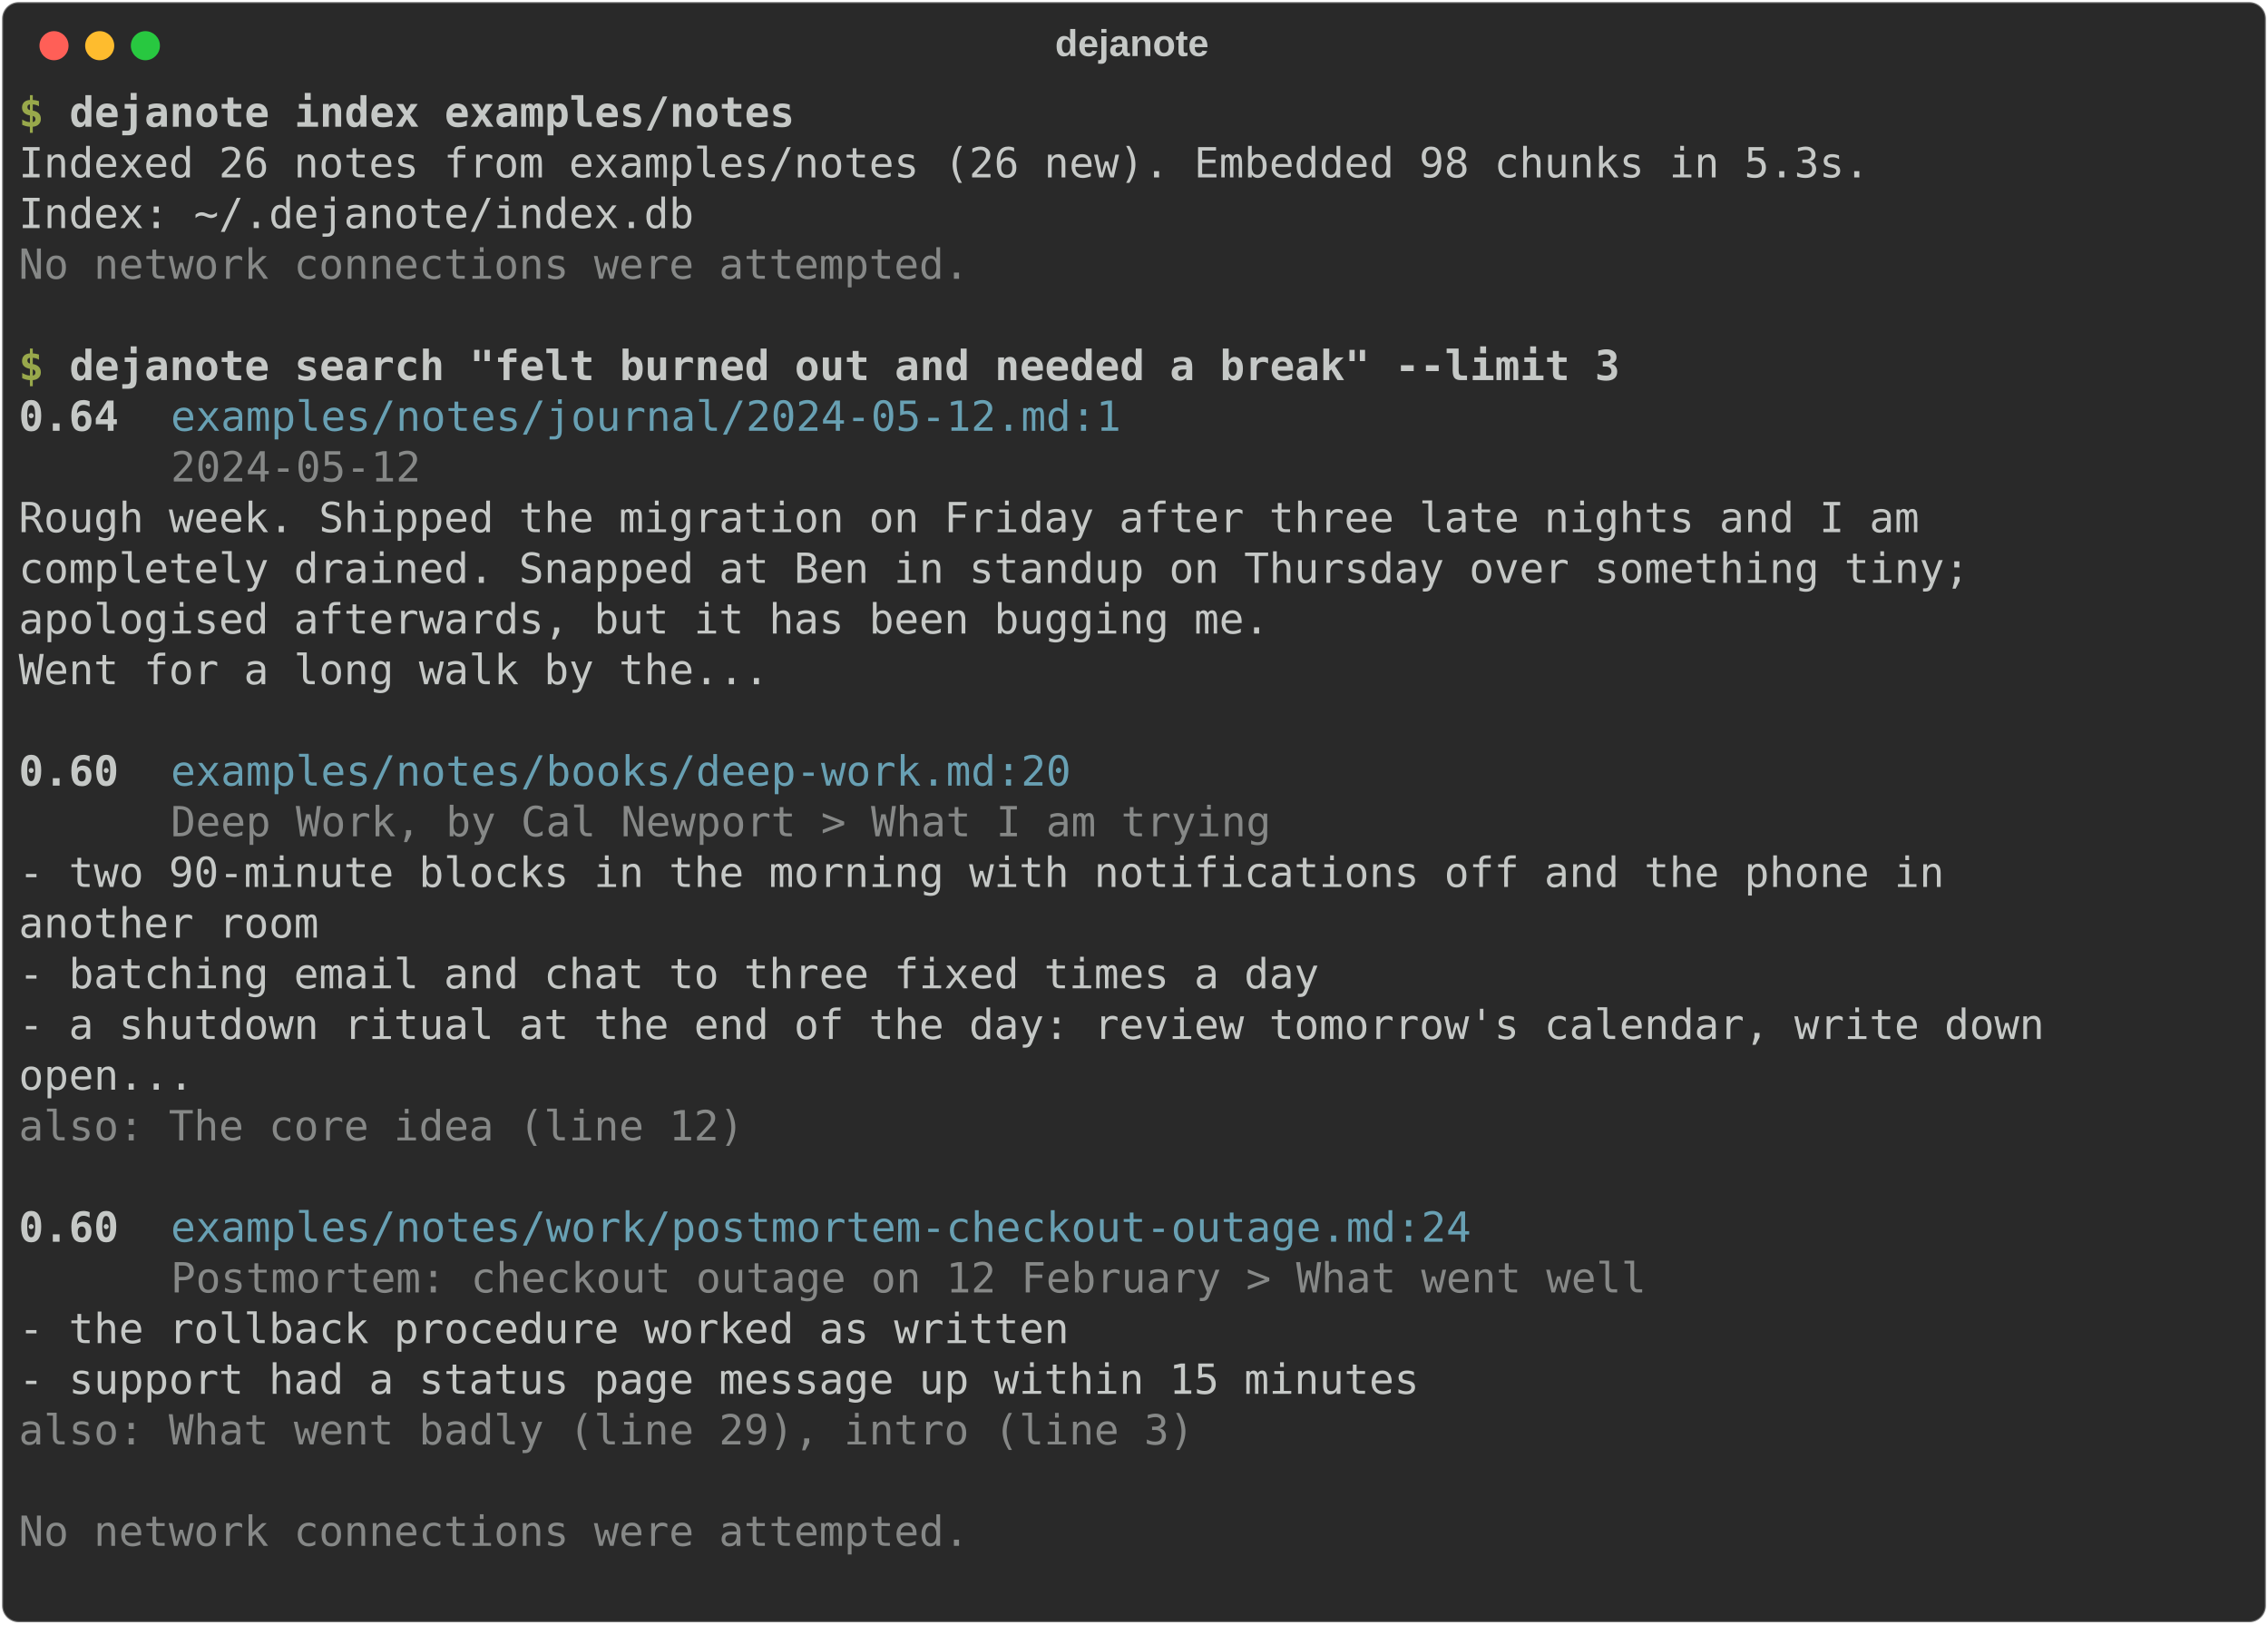
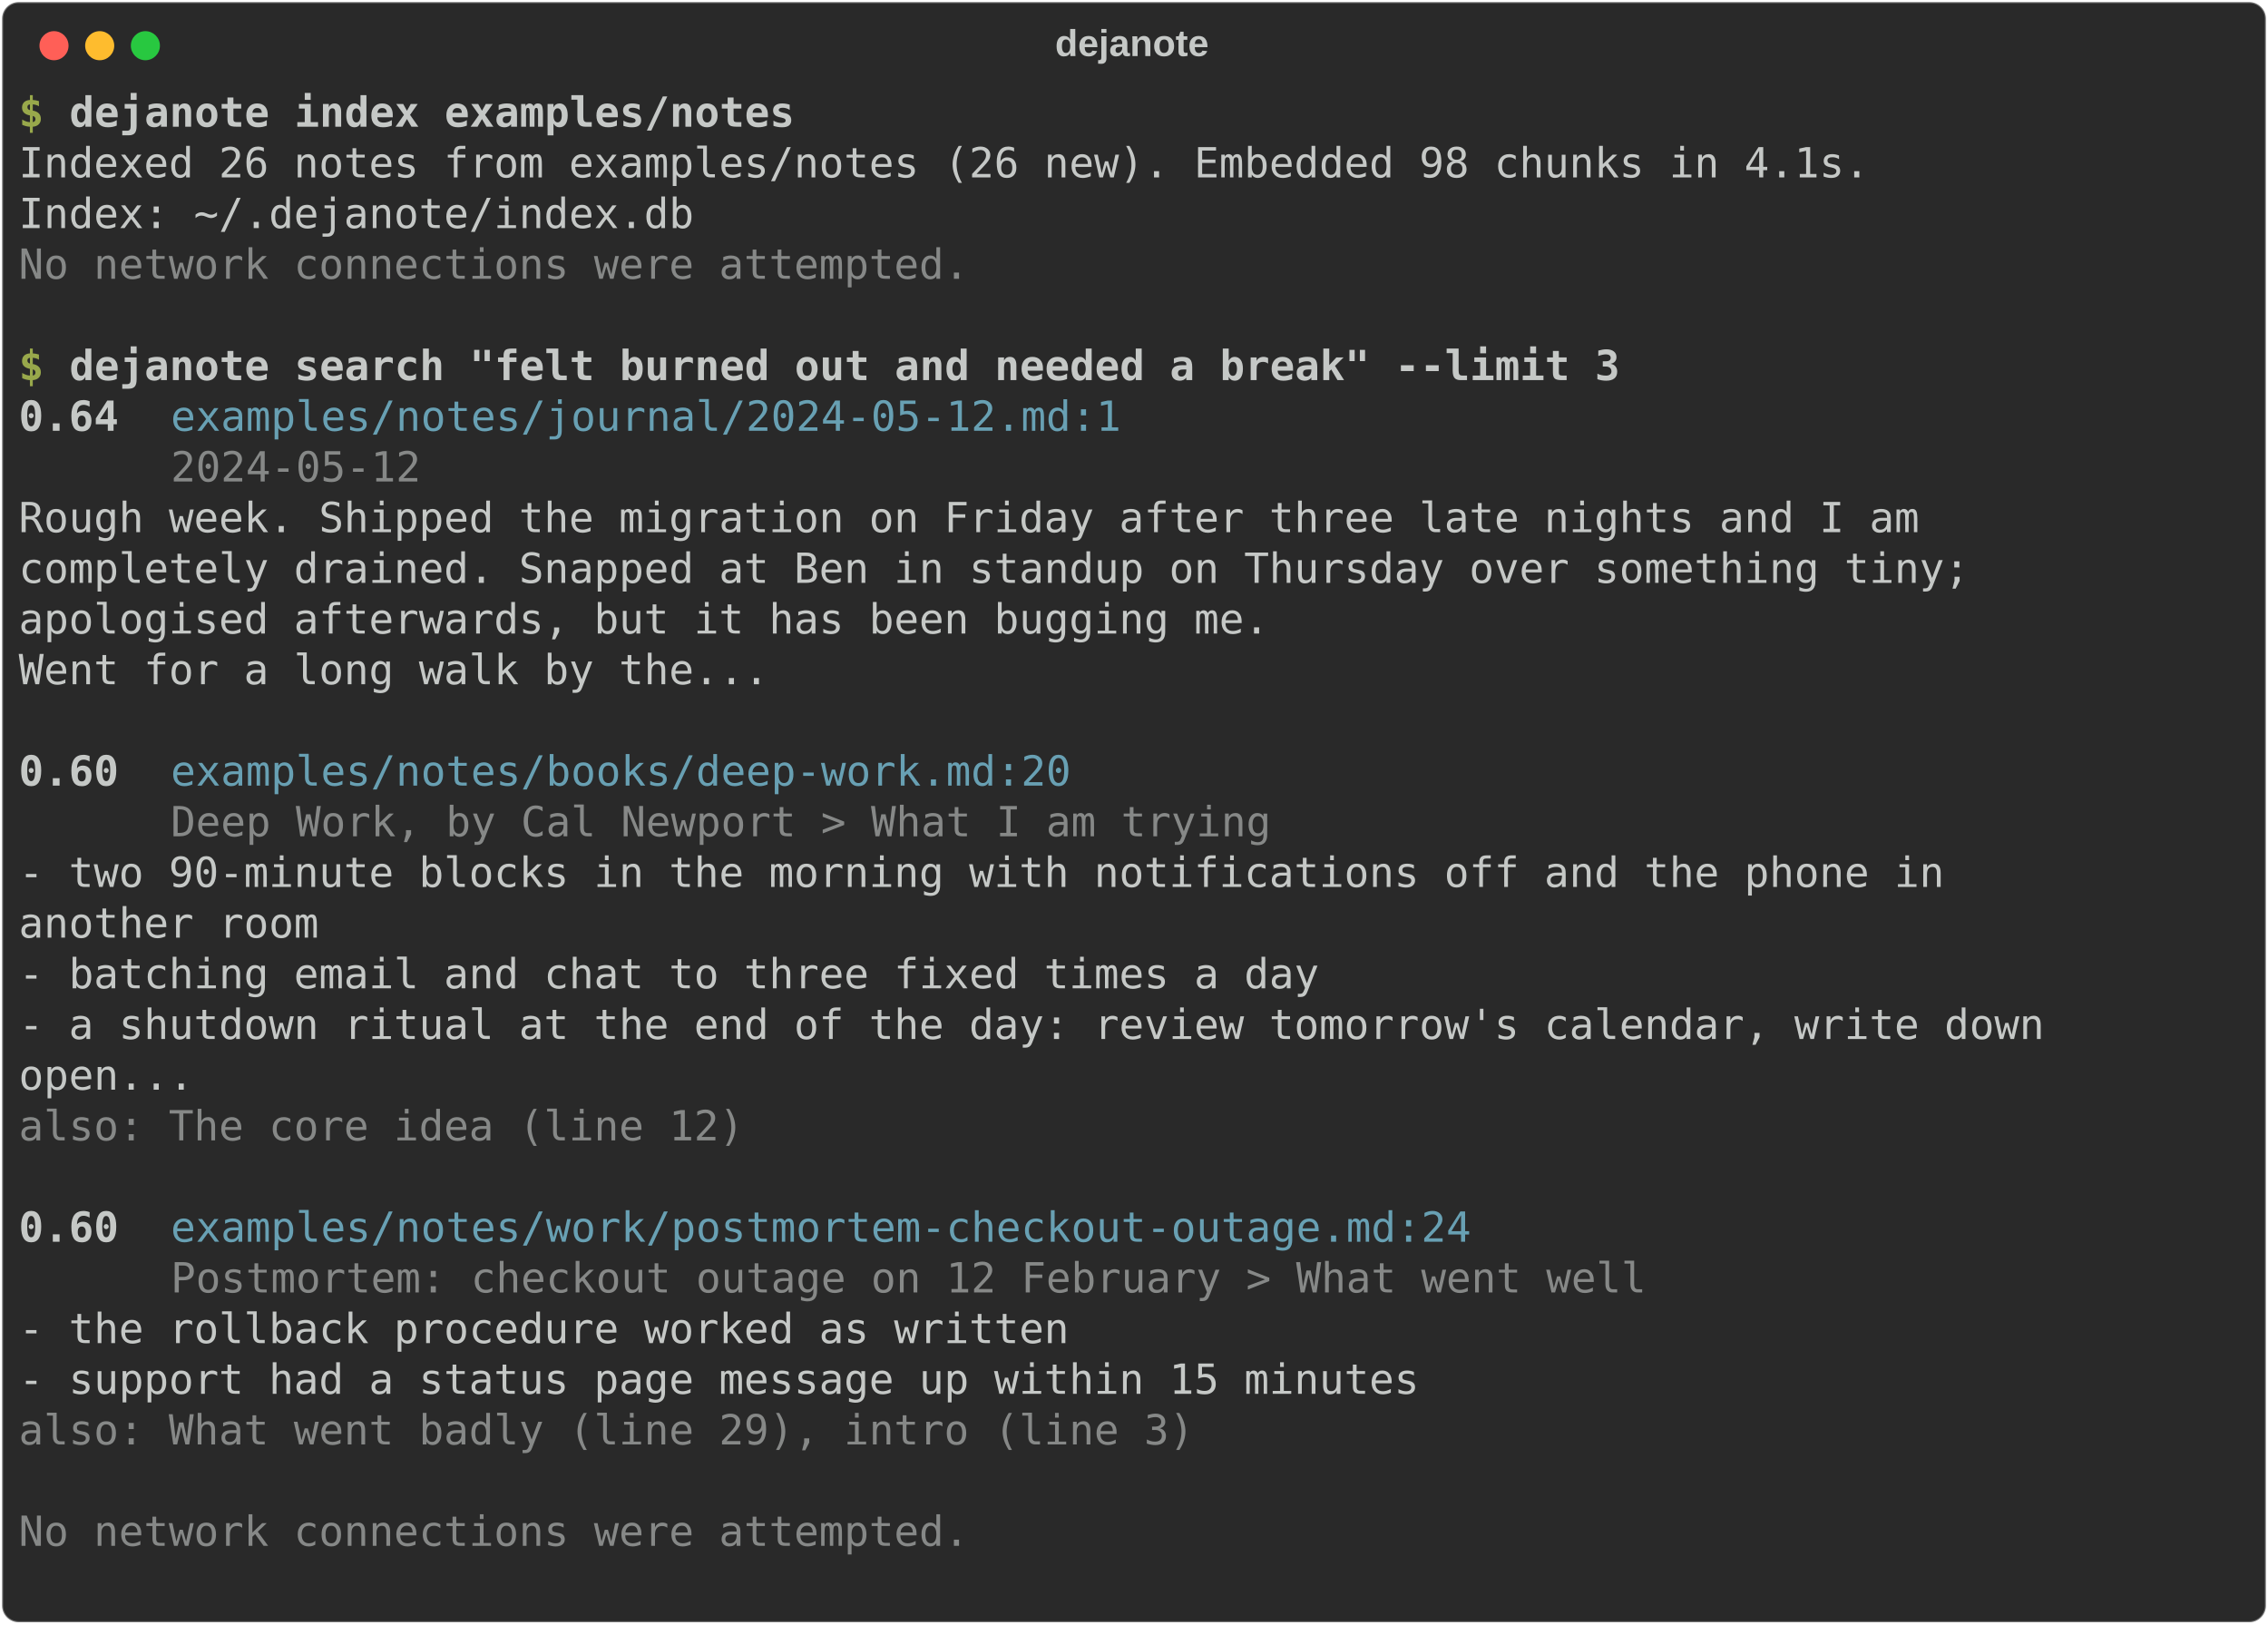
<svg xmlns="http://www.w3.org/2000/svg" class="rich-terminal" viewBox="0 0 1092 782.0">
  <style>

-     .terminal-112088132-matrix {
+     .terminal-3947648065-matrix {
        font-family: Fira Code, monospace;
        font-size: 20px;
        line-height: 24.4px;
        font-variant-east-asian: full-width;
    }

-     .terminal-112088132-title {
+     .terminal-3947648065-title {
        font-size: 18px;
        font-weight: bold;
        font-family: arial;
    }

-     .terminal-112088132-r1 { fill: #98a84b;font-weight: bold }
- .terminal-112088132-r2 { fill: #c5c8c6 }
- .terminal-112088132-r3 { fill: #c5c8c6;font-weight: bold }
- .terminal-112088132-r4 { fill: #868887 }
- .terminal-112088132-r5 { fill: #68a0b3 }
+     .terminal-3947648065-r1 { fill: #98a84b;font-weight: bold }
+ .terminal-3947648065-r2 { fill: #c5c8c6 }
+ .terminal-3947648065-r3 { fill: #c5c8c6;font-weight: bold }
+ .terminal-3947648065-r4 { fill: #868887 }
+ .terminal-3947648065-r5 { fill: #68a0b3 }
    </style>
  <defs>
-     <clipPath id="terminal-112088132-clip-terminal">
+     <clipPath id="terminal-3947648065-clip-terminal">
      <rect x="0" y="0" width="1072.6" height="731.0" />
    </clipPath>
-     <clipPath id="terminal-112088132-line-0">
+     <clipPath id="terminal-3947648065-line-0">
      <rect x="0" y="1.5" width="1073.6" height="24.65" />
    </clipPath>
-     <clipPath id="terminal-112088132-line-1">
+     <clipPath id="terminal-3947648065-line-1">
      <rect x="0" y="25.9" width="1073.6" height="24.65" />
    </clipPath>
-     <clipPath id="terminal-112088132-line-2">
+     <clipPath id="terminal-3947648065-line-2">
      <rect x="0" y="50.3" width="1073.6" height="24.65" />
    </clipPath>
-     <clipPath id="terminal-112088132-line-3">
+     <clipPath id="terminal-3947648065-line-3">
      <rect x="0" y="74.7" width="1073.6" height="24.65" />
    </clipPath>
-     <clipPath id="terminal-112088132-line-4">
+     <clipPath id="terminal-3947648065-line-4">
      <rect x="0" y="99.1" width="1073.6" height="24.65" />
    </clipPath>
-     <clipPath id="terminal-112088132-line-5">
+     <clipPath id="terminal-3947648065-line-5">
      <rect x="0" y="123.5" width="1073.6" height="24.65" />
    </clipPath>
-     <clipPath id="terminal-112088132-line-6">
+     <clipPath id="terminal-3947648065-line-6">
      <rect x="0" y="147.9" width="1073.6" height="24.65" />
    </clipPath>
-     <clipPath id="terminal-112088132-line-7">
+     <clipPath id="terminal-3947648065-line-7">
      <rect x="0" y="172.3" width="1073.6" height="24.65" />
    </clipPath>
-     <clipPath id="terminal-112088132-line-8">
+     <clipPath id="terminal-3947648065-line-8">
      <rect x="0" y="196.7" width="1073.6" height="24.65" />
    </clipPath>
-     <clipPath id="terminal-112088132-line-9">
+     <clipPath id="terminal-3947648065-line-9">
      <rect x="0" y="221.1" width="1073.6" height="24.65" />
    </clipPath>
-     <clipPath id="terminal-112088132-line-10">
+     <clipPath id="terminal-3947648065-line-10">
      <rect x="0" y="245.5" width="1073.6" height="24.65" />
    </clipPath>
-     <clipPath id="terminal-112088132-line-11">
+     <clipPath id="terminal-3947648065-line-11">
      <rect x="0" y="269.9" width="1073.6" height="24.65" />
    </clipPath>
-     <clipPath id="terminal-112088132-line-12">
+     <clipPath id="terminal-3947648065-line-12">
      <rect x="0" y="294.3" width="1073.6" height="24.65" />
    </clipPath>
-     <clipPath id="terminal-112088132-line-13">
+     <clipPath id="terminal-3947648065-line-13">
      <rect x="0" y="318.7" width="1073.6" height="24.65" />
    </clipPath>
-     <clipPath id="terminal-112088132-line-14">
+     <clipPath id="terminal-3947648065-line-14">
      <rect x="0" y="343.1" width="1073.6" height="24.65" />
    </clipPath>
-     <clipPath id="terminal-112088132-line-15">
+     <clipPath id="terminal-3947648065-line-15">
      <rect x="0" y="367.5" width="1073.6" height="24.65" />
    </clipPath>
-     <clipPath id="terminal-112088132-line-16">
+     <clipPath id="terminal-3947648065-line-16">
      <rect x="0" y="391.9" width="1073.6" height="24.65" />
    </clipPath>
-     <clipPath id="terminal-112088132-line-17">
+     <clipPath id="terminal-3947648065-line-17">
      <rect x="0" y="416.3" width="1073.6" height="24.65" />
    </clipPath>
-     <clipPath id="terminal-112088132-line-18">
+     <clipPath id="terminal-3947648065-line-18">
      <rect x="0" y="440.7" width="1073.6" height="24.65" />
    </clipPath>
-     <clipPath id="terminal-112088132-line-19">
+     <clipPath id="terminal-3947648065-line-19">
      <rect x="0" y="465.1" width="1073.6" height="24.65" />
    </clipPath>
-     <clipPath id="terminal-112088132-line-20">
+     <clipPath id="terminal-3947648065-line-20">
      <rect x="0" y="489.5" width="1073.6" height="24.65" />
    </clipPath>
-     <clipPath id="terminal-112088132-line-21">
+     <clipPath id="terminal-3947648065-line-21">
      <rect x="0" y="513.9" width="1073.6" height="24.65" />
    </clipPath>
-     <clipPath id="terminal-112088132-line-22">
+     <clipPath id="terminal-3947648065-line-22">
      <rect x="0" y="538.3" width="1073.6" height="24.65" />
    </clipPath>
-     <clipPath id="terminal-112088132-line-23">
+     <clipPath id="terminal-3947648065-line-23">
      <rect x="0" y="562.7" width="1073.6" height="24.65" />
    </clipPath>
-     <clipPath id="terminal-112088132-line-24">
+     <clipPath id="terminal-3947648065-line-24">
      <rect x="0" y="587.1" width="1073.6" height="24.65" />
    </clipPath>
-     <clipPath id="terminal-112088132-line-25">
+     <clipPath id="terminal-3947648065-line-25">
      <rect x="0" y="611.5" width="1073.6" height="24.65" />
    </clipPath>
-     <clipPath id="terminal-112088132-line-26">
+     <clipPath id="terminal-3947648065-line-26">
      <rect x="0" y="635.9" width="1073.6" height="24.65" />
    </clipPath>
-     <clipPath id="terminal-112088132-line-27">
+     <clipPath id="terminal-3947648065-line-27">
      <rect x="0" y="660.3" width="1073.6" height="24.65" />
    </clipPath>
-     <clipPath id="terminal-112088132-line-28">
+     <clipPath id="terminal-3947648065-line-28">
      <rect x="0" y="684.7" width="1073.6" height="24.65" />
    </clipPath>
  </defs>
  <rect fill="#292929" stroke="rgba(255,255,255,0.35)" stroke-width="1" x="1" y="1" width="1090" height="780" rx="8" />
-   <text class="terminal-112088132-title" fill="#c5c8c6" text-anchor="middle" x="545" y="27">dejanote</text>
+   <text class="terminal-3947648065-title" fill="#c5c8c6" text-anchor="middle" x="545" y="27">dejanote</text>
  <g transform="translate(26,22)">
    <circle cx="0" cy="0" r="7" fill="#ff5f57" />
    <circle cx="22" cy="0" r="7" fill="#febc2e" />
    <circle cx="44" cy="0" r="7" fill="#28c840" />
  </g>
-   <g transform="translate(9, 41)" clip-path="url(#terminal-112088132-clip-terminal)">
-     <g class="terminal-112088132-matrix">
-       <text class="terminal-112088132-r1" x="0" y="20" textLength="12.2" clip-path="url(#terminal-112088132-line-0)">$</text>
-       <text class="terminal-112088132-r3" x="24.4" y="20" textLength="353.8" clip-path="url(#terminal-112088132-line-0)">dejanote index examples/notes</text>
-       <text class="terminal-112088132-r2" x="1073.6" y="20" textLength="12.2" clip-path="url(#terminal-112088132-line-0)">
- </text>
-       <text class="terminal-112088132-r2" x="0" y="44.4" textLength="902.8" clip-path="url(#terminal-112088132-line-1)">Indexed 26 notes from examples/notes (26 new). Embedded 98 chunks in 5.3s.</text>
-       <text class="terminal-112088132-r2" x="1073.6" y="44.4" textLength="12.2" clip-path="url(#terminal-112088132-line-1)">
- </text>
-       <text class="terminal-112088132-r2" x="0" y="68.8" textLength="329.4" clip-path="url(#terminal-112088132-line-2)">Index: ~/.dejanote/index.db</text>
-       <text class="terminal-112088132-r2" x="1073.6" y="68.8" textLength="12.2" clip-path="url(#terminal-112088132-line-2)">
- </text>
-       <text class="terminal-112088132-r4" x="0" y="93.2" textLength="463.6" clip-path="url(#terminal-112088132-line-3)">No network connections were attempted.</text>
-       <text class="terminal-112088132-r2" x="1073.6" y="93.2" textLength="12.2" clip-path="url(#terminal-112088132-line-3)">
- </text>
-       <text class="terminal-112088132-r2" x="1073.6" y="117.6" textLength="12.2" clip-path="url(#terminal-112088132-line-4)">
- </text>
-       <text class="terminal-112088132-r1" x="0" y="142" textLength="12.2" clip-path="url(#terminal-112088132-line-5)">$</text>
-       <text class="terminal-112088132-r3" x="24.4" y="142" textLength="756.4" clip-path="url(#terminal-112088132-line-5)">dejanote search "felt burned out and needed a break" --limit 3</text>
-       <text class="terminal-112088132-r2" x="1073.6" y="142" textLength="12.2" clip-path="url(#terminal-112088132-line-5)">
- </text>
-       <text class="terminal-112088132-r3" x="0" y="166.4" textLength="48.8" clip-path="url(#terminal-112088132-line-6)">0.64</text>
-       <text class="terminal-112088132-r5" x="73.2" y="166.4" textLength="463.6" clip-path="url(#terminal-112088132-line-6)">examples/notes/journal/2024-05-12.md:1</text>
-       <text class="terminal-112088132-r2" x="1073.6" y="166.4" textLength="12.2" clip-path="url(#terminal-112088132-line-6)">
- </text>
-       <text class="terminal-112088132-r4" x="73.2" y="190.8" textLength="122" clip-path="url(#terminal-112088132-line-7)">2024-05-12</text>
-       <text class="terminal-112088132-r2" x="1073.6" y="190.8" textLength="12.2" clip-path="url(#terminal-112088132-line-7)">
- </text>
-       <text class="terminal-112088132-r2" x="0" y="215.2" textLength="1000.4" clip-path="url(#terminal-112088132-line-8)">      Rough week. Shipped the migration on Friday after three late nights and I am</text>
-       <text class="terminal-112088132-r2" x="1073.6" y="215.2" textLength="12.2" clip-path="url(#terminal-112088132-line-8)">
- </text>
-       <text class="terminal-112088132-r2" x="0" y="239.6" textLength="1024.8" clip-path="url(#terminal-112088132-line-9)">      completely drained. Snapped at Ben in standup on Thursday over something tiny;</text>
-       <text class="terminal-112088132-r2" x="1073.6" y="239.6" textLength="12.2" clip-path="url(#terminal-112088132-line-9)">
- </text>
-       <text class="terminal-112088132-r2" x="0" y="264" textLength="683.2" clip-path="url(#terminal-112088132-line-10)">      apologised afterwards, but it has been bugging me.</text>
-       <text class="terminal-112088132-r2" x="1073.6" y="264" textLength="12.2" clip-path="url(#terminal-112088132-line-10)">
- </text>
-       <text class="terminal-112088132-r2" x="0" y="288.4" textLength="439.2" clip-path="url(#terminal-112088132-line-11)">      Went for a long walk by the...</text>
-       <text class="terminal-112088132-r2" x="1073.6" y="288.4" textLength="12.2" clip-path="url(#terminal-112088132-line-11)">
- </text>
-       <text class="terminal-112088132-r2" x="1073.6" y="312.8" textLength="12.2" clip-path="url(#terminal-112088132-line-12)">
- </text>
-       <text class="terminal-112088132-r3" x="0" y="337.2" textLength="48.8" clip-path="url(#terminal-112088132-line-13)">0.60</text>
-       <text class="terminal-112088132-r5" x="73.2" y="337.2" textLength="439.2" clip-path="url(#terminal-112088132-line-13)">examples/notes/books/deep-work.md:20</text>
-       <text class="terminal-112088132-r2" x="1073.6" y="337.2" textLength="12.2" clip-path="url(#terminal-112088132-line-13)">
- </text>
-       <text class="terminal-112088132-r4" x="73.2" y="361.6" textLength="536.8" clip-path="url(#terminal-112088132-line-14)">Deep Work, by Cal Newport &gt; What I am trying</text>
-       <text class="terminal-112088132-r2" x="1073.6" y="361.6" textLength="12.2" clip-path="url(#terminal-112088132-line-14)">
- </text>
-       <text class="terminal-112088132-r2" x="0" y="386" textLength="1012.6" clip-path="url(#terminal-112088132-line-15)">      - two 90-minute blocks in the morning with notifications off and the phone in</text>
-       <text class="terminal-112088132-r2" x="1073.6" y="386" textLength="12.2" clip-path="url(#terminal-112088132-line-15)">
- </text>
-       <text class="terminal-112088132-r2" x="0" y="410.4" textLength="219.6" clip-path="url(#terminal-112088132-line-16)">      another room</text>
-       <text class="terminal-112088132-r2" x="1073.6" y="410.4" textLength="12.2" clip-path="url(#terminal-112088132-line-16)">
- </text>
-       <text class="terminal-112088132-r2" x="0" y="434.8" textLength="707.6" clip-path="url(#terminal-112088132-line-17)">      - batching email and chat to three fixed times a day</text>
-       <text class="terminal-112088132-r2" x="1073.6" y="434.8" textLength="12.2" clip-path="url(#terminal-112088132-line-17)">
- </text>
-       <text class="terminal-112088132-r2" x="0" y="459.2" textLength="1061.4" clip-path="url(#terminal-112088132-line-18)">      - a shutdown ritual at the end of the day: review tomorrow's calendar, write down</text>
-       <text class="terminal-112088132-r2" x="1073.6" y="459.2" textLength="12.2" clip-path="url(#terminal-112088132-line-18)">
- </text>
-       <text class="terminal-112088132-r2" x="0" y="483.6" textLength="158.6" clip-path="url(#terminal-112088132-line-19)">      open...</text>
-       <text class="terminal-112088132-r2" x="1073.6" y="483.6" textLength="12.2" clip-path="url(#terminal-112088132-line-19)">
- </text>
-       <text class="terminal-112088132-r4" x="0" y="508" textLength="427" clip-path="url(#terminal-112088132-line-20)">      also: The core idea (line 12)</text>
-       <text class="terminal-112088132-r2" x="1073.6" y="508" textLength="12.2" clip-path="url(#terminal-112088132-line-20)">
- </text>
-       <text class="terminal-112088132-r2" x="1073.6" y="532.4" textLength="12.2" clip-path="url(#terminal-112088132-line-21)">
- </text>
-       <text class="terminal-112088132-r3" x="0" y="556.8" textLength="48.8" clip-path="url(#terminal-112088132-line-22)">0.60</text>
-       <text class="terminal-112088132-r5" x="73.2" y="556.8" textLength="634.4" clip-path="url(#terminal-112088132-line-22)">examples/notes/work/postmortem-checkout-outage.md:24</text>
-       <text class="terminal-112088132-r2" x="1073.6" y="556.8" textLength="12.2" clip-path="url(#terminal-112088132-line-22)">
- </text>
-       <text class="terminal-112088132-r4" x="73.2" y="581.2" textLength="719.8" clip-path="url(#terminal-112088132-line-23)">Postmortem: checkout outage on 12 February &gt; What went well</text>
-       <text class="terminal-112088132-r2" x="1073.6" y="581.2" textLength="12.2" clip-path="url(#terminal-112088132-line-23)">
- </text>
-       <text class="terminal-112088132-r2" x="0" y="605.6" textLength="585.6" clip-path="url(#terminal-112088132-line-24)">      - the rollback procedure worked as written</text>
-       <text class="terminal-112088132-r2" x="1073.6" y="605.6" textLength="12.2" clip-path="url(#terminal-112088132-line-24)">
- </text>
-       <text class="terminal-112088132-r2" x="0" y="630" textLength="756.4" clip-path="url(#terminal-112088132-line-25)">      - support had a status page message up within 15 minutes</text>
-       <text class="terminal-112088132-r2" x="1073.6" y="630" textLength="12.2" clip-path="url(#terminal-112088132-line-25)">
- </text>
-       <text class="terminal-112088132-r4" x="0" y="654.4" textLength="646.6" clip-path="url(#terminal-112088132-line-26)">      also: What went badly (line 29), intro (line 3)</text>
-       <text class="terminal-112088132-r2" x="1073.6" y="654.4" textLength="12.2" clip-path="url(#terminal-112088132-line-26)">
- </text>
-       <text class="terminal-112088132-r2" x="1073.6" y="678.8" textLength="12.2" clip-path="url(#terminal-112088132-line-27)">
- </text>
-       <text class="terminal-112088132-r4" x="0" y="703.2" textLength="463.6" clip-path="url(#terminal-112088132-line-28)">No network connections were attempted.</text>
-       <text class="terminal-112088132-r2" x="1073.6" y="703.2" textLength="12.2" clip-path="url(#terminal-112088132-line-28)">
- </text>
-       <text class="terminal-112088132-r2" x="1073.6" y="727.6" textLength="12.2" clip-path="url(#terminal-112088132-line-29)">
+   <g transform="translate(9, 41)" clip-path="url(#terminal-3947648065-clip-terminal)">
+     <g class="terminal-3947648065-matrix">
+       <text class="terminal-3947648065-r1" x="0" y="20" textLength="12.2" clip-path="url(#terminal-3947648065-line-0)">$</text>
+       <text class="terminal-3947648065-r3" x="24.4" y="20" textLength="353.8" clip-path="url(#terminal-3947648065-line-0)">dejanote index examples/notes</text>
+       <text class="terminal-3947648065-r2" x="1073.6" y="20" textLength="12.2" clip-path="url(#terminal-3947648065-line-0)">
+ </text>
+       <text class="terminal-3947648065-r2" x="0" y="44.4" textLength="902.8" clip-path="url(#terminal-3947648065-line-1)">Indexed 26 notes from examples/notes (26 new). Embedded 98 chunks in 4.1s.</text>
+       <text class="terminal-3947648065-r2" x="1073.6" y="44.4" textLength="12.2" clip-path="url(#terminal-3947648065-line-1)">
+ </text>
+       <text class="terminal-3947648065-r2" x="0" y="68.8" textLength="329.4" clip-path="url(#terminal-3947648065-line-2)">Index: ~/.dejanote/index.db</text>
+       <text class="terminal-3947648065-r2" x="1073.6" y="68.8" textLength="12.2" clip-path="url(#terminal-3947648065-line-2)">
+ </text>
+       <text class="terminal-3947648065-r4" x="0" y="93.2" textLength="463.6" clip-path="url(#terminal-3947648065-line-3)">No network connections were attempted.</text>
+       <text class="terminal-3947648065-r2" x="1073.6" y="93.2" textLength="12.2" clip-path="url(#terminal-3947648065-line-3)">
+ </text>
+       <text class="terminal-3947648065-r2" x="1073.6" y="117.6" textLength="12.2" clip-path="url(#terminal-3947648065-line-4)">
+ </text>
+       <text class="terminal-3947648065-r1" x="0" y="142" textLength="12.2" clip-path="url(#terminal-3947648065-line-5)">$</text>
+       <text class="terminal-3947648065-r3" x="24.4" y="142" textLength="756.4" clip-path="url(#terminal-3947648065-line-5)">dejanote search "felt burned out and needed a break" --limit 3</text>
+       <text class="terminal-3947648065-r2" x="1073.6" y="142" textLength="12.2" clip-path="url(#terminal-3947648065-line-5)">
+ </text>
+       <text class="terminal-3947648065-r3" x="0" y="166.4" textLength="48.8" clip-path="url(#terminal-3947648065-line-6)">0.64</text>
+       <text class="terminal-3947648065-r5" x="73.2" y="166.4" textLength="463.6" clip-path="url(#terminal-3947648065-line-6)">examples/notes/journal/2024-05-12.md:1</text>
+       <text class="terminal-3947648065-r2" x="1073.6" y="166.4" textLength="12.2" clip-path="url(#terminal-3947648065-line-6)">
+ </text>
+       <text class="terminal-3947648065-r4" x="73.2" y="190.8" textLength="122" clip-path="url(#terminal-3947648065-line-7)">2024-05-12</text>
+       <text class="terminal-3947648065-r2" x="1073.6" y="190.8" textLength="12.2" clip-path="url(#terminal-3947648065-line-7)">
+ </text>
+       <text class="terminal-3947648065-r2" x="0" y="215.2" textLength="1000.4" clip-path="url(#terminal-3947648065-line-8)">      Rough week. Shipped the migration on Friday after three late nights and I am</text>
+       <text class="terminal-3947648065-r2" x="1073.6" y="215.2" textLength="12.2" clip-path="url(#terminal-3947648065-line-8)">
+ </text>
+       <text class="terminal-3947648065-r2" x="0" y="239.6" textLength="1024.8" clip-path="url(#terminal-3947648065-line-9)">      completely drained. Snapped at Ben in standup on Thursday over something tiny;</text>
+       <text class="terminal-3947648065-r2" x="1073.6" y="239.6" textLength="12.2" clip-path="url(#terminal-3947648065-line-9)">
+ </text>
+       <text class="terminal-3947648065-r2" x="0" y="264" textLength="683.2" clip-path="url(#terminal-3947648065-line-10)">      apologised afterwards, but it has been bugging me.</text>
+       <text class="terminal-3947648065-r2" x="1073.6" y="264" textLength="12.2" clip-path="url(#terminal-3947648065-line-10)">
+ </text>
+       <text class="terminal-3947648065-r2" x="0" y="288.4" textLength="439.2" clip-path="url(#terminal-3947648065-line-11)">      Went for a long walk by the...</text>
+       <text class="terminal-3947648065-r2" x="1073.6" y="288.4" textLength="12.2" clip-path="url(#terminal-3947648065-line-11)">
+ </text>
+       <text class="terminal-3947648065-r2" x="1073.6" y="312.8" textLength="12.2" clip-path="url(#terminal-3947648065-line-12)">
+ </text>
+       <text class="terminal-3947648065-r3" x="0" y="337.2" textLength="48.8" clip-path="url(#terminal-3947648065-line-13)">0.60</text>
+       <text class="terminal-3947648065-r5" x="73.2" y="337.2" textLength="439.2" clip-path="url(#terminal-3947648065-line-13)">examples/notes/books/deep-work.md:20</text>
+       <text class="terminal-3947648065-r2" x="1073.6" y="337.2" textLength="12.2" clip-path="url(#terminal-3947648065-line-13)">
+ </text>
+       <text class="terminal-3947648065-r4" x="73.2" y="361.6" textLength="536.8" clip-path="url(#terminal-3947648065-line-14)">Deep Work, by Cal Newport &gt; What I am trying</text>
+       <text class="terminal-3947648065-r2" x="1073.6" y="361.6" textLength="12.2" clip-path="url(#terminal-3947648065-line-14)">
+ </text>
+       <text class="terminal-3947648065-r2" x="0" y="386" textLength="1012.6" clip-path="url(#terminal-3947648065-line-15)">      - two 90-minute blocks in the morning with notifications off and the phone in</text>
+       <text class="terminal-3947648065-r2" x="1073.6" y="386" textLength="12.2" clip-path="url(#terminal-3947648065-line-15)">
+ </text>
+       <text class="terminal-3947648065-r2" x="0" y="410.4" textLength="219.6" clip-path="url(#terminal-3947648065-line-16)">      another room</text>
+       <text class="terminal-3947648065-r2" x="1073.6" y="410.4" textLength="12.2" clip-path="url(#terminal-3947648065-line-16)">
+ </text>
+       <text class="terminal-3947648065-r2" x="0" y="434.8" textLength="707.6" clip-path="url(#terminal-3947648065-line-17)">      - batching email and chat to three fixed times a day</text>
+       <text class="terminal-3947648065-r2" x="1073.6" y="434.8" textLength="12.2" clip-path="url(#terminal-3947648065-line-17)">
+ </text>
+       <text class="terminal-3947648065-r2" x="0" y="459.2" textLength="1061.4" clip-path="url(#terminal-3947648065-line-18)">      - a shutdown ritual at the end of the day: review tomorrow's calendar, write down</text>
+       <text class="terminal-3947648065-r2" x="1073.6" y="459.2" textLength="12.2" clip-path="url(#terminal-3947648065-line-18)">
+ </text>
+       <text class="terminal-3947648065-r2" x="0" y="483.6" textLength="158.6" clip-path="url(#terminal-3947648065-line-19)">      open...</text>
+       <text class="terminal-3947648065-r2" x="1073.6" y="483.6" textLength="12.2" clip-path="url(#terminal-3947648065-line-19)">
+ </text>
+       <text class="terminal-3947648065-r4" x="0" y="508" textLength="427" clip-path="url(#terminal-3947648065-line-20)">      also: The core idea (line 12)</text>
+       <text class="terminal-3947648065-r2" x="1073.6" y="508" textLength="12.2" clip-path="url(#terminal-3947648065-line-20)">
+ </text>
+       <text class="terminal-3947648065-r2" x="1073.6" y="532.4" textLength="12.2" clip-path="url(#terminal-3947648065-line-21)">
+ </text>
+       <text class="terminal-3947648065-r3" x="0" y="556.8" textLength="48.8" clip-path="url(#terminal-3947648065-line-22)">0.60</text>
+       <text class="terminal-3947648065-r5" x="73.2" y="556.8" textLength="634.4" clip-path="url(#terminal-3947648065-line-22)">examples/notes/work/postmortem-checkout-outage.md:24</text>
+       <text class="terminal-3947648065-r2" x="1073.6" y="556.8" textLength="12.2" clip-path="url(#terminal-3947648065-line-22)">
+ </text>
+       <text class="terminal-3947648065-r4" x="73.2" y="581.2" textLength="719.8" clip-path="url(#terminal-3947648065-line-23)">Postmortem: checkout outage on 12 February &gt; What went well</text>
+       <text class="terminal-3947648065-r2" x="1073.6" y="581.2" textLength="12.2" clip-path="url(#terminal-3947648065-line-23)">
+ </text>
+       <text class="terminal-3947648065-r2" x="0" y="605.6" textLength="585.6" clip-path="url(#terminal-3947648065-line-24)">      - the rollback procedure worked as written</text>
+       <text class="terminal-3947648065-r2" x="1073.6" y="605.6" textLength="12.2" clip-path="url(#terminal-3947648065-line-24)">
+ </text>
+       <text class="terminal-3947648065-r2" x="0" y="630" textLength="756.4" clip-path="url(#terminal-3947648065-line-25)">      - support had a status page message up within 15 minutes</text>
+       <text class="terminal-3947648065-r2" x="1073.6" y="630" textLength="12.2" clip-path="url(#terminal-3947648065-line-25)">
+ </text>
+       <text class="terminal-3947648065-r4" x="0" y="654.4" textLength="646.6" clip-path="url(#terminal-3947648065-line-26)">      also: What went badly (line 29), intro (line 3)</text>
+       <text class="terminal-3947648065-r2" x="1073.6" y="654.4" textLength="12.2" clip-path="url(#terminal-3947648065-line-26)">
+ </text>
+       <text class="terminal-3947648065-r2" x="1073.6" y="678.8" textLength="12.2" clip-path="url(#terminal-3947648065-line-27)">
+ </text>
+       <text class="terminal-3947648065-r4" x="0" y="703.2" textLength="463.6" clip-path="url(#terminal-3947648065-line-28)">No network connections were attempted.</text>
+       <text class="terminal-3947648065-r2" x="1073.6" y="703.2" textLength="12.2" clip-path="url(#terminal-3947648065-line-28)">
+ </text>
+       <text class="terminal-3947648065-r2" x="1073.6" y="727.6" textLength="12.2" clip-path="url(#terminal-3947648065-line-29)">
</text>
    </g>
  </g>
</svg>
